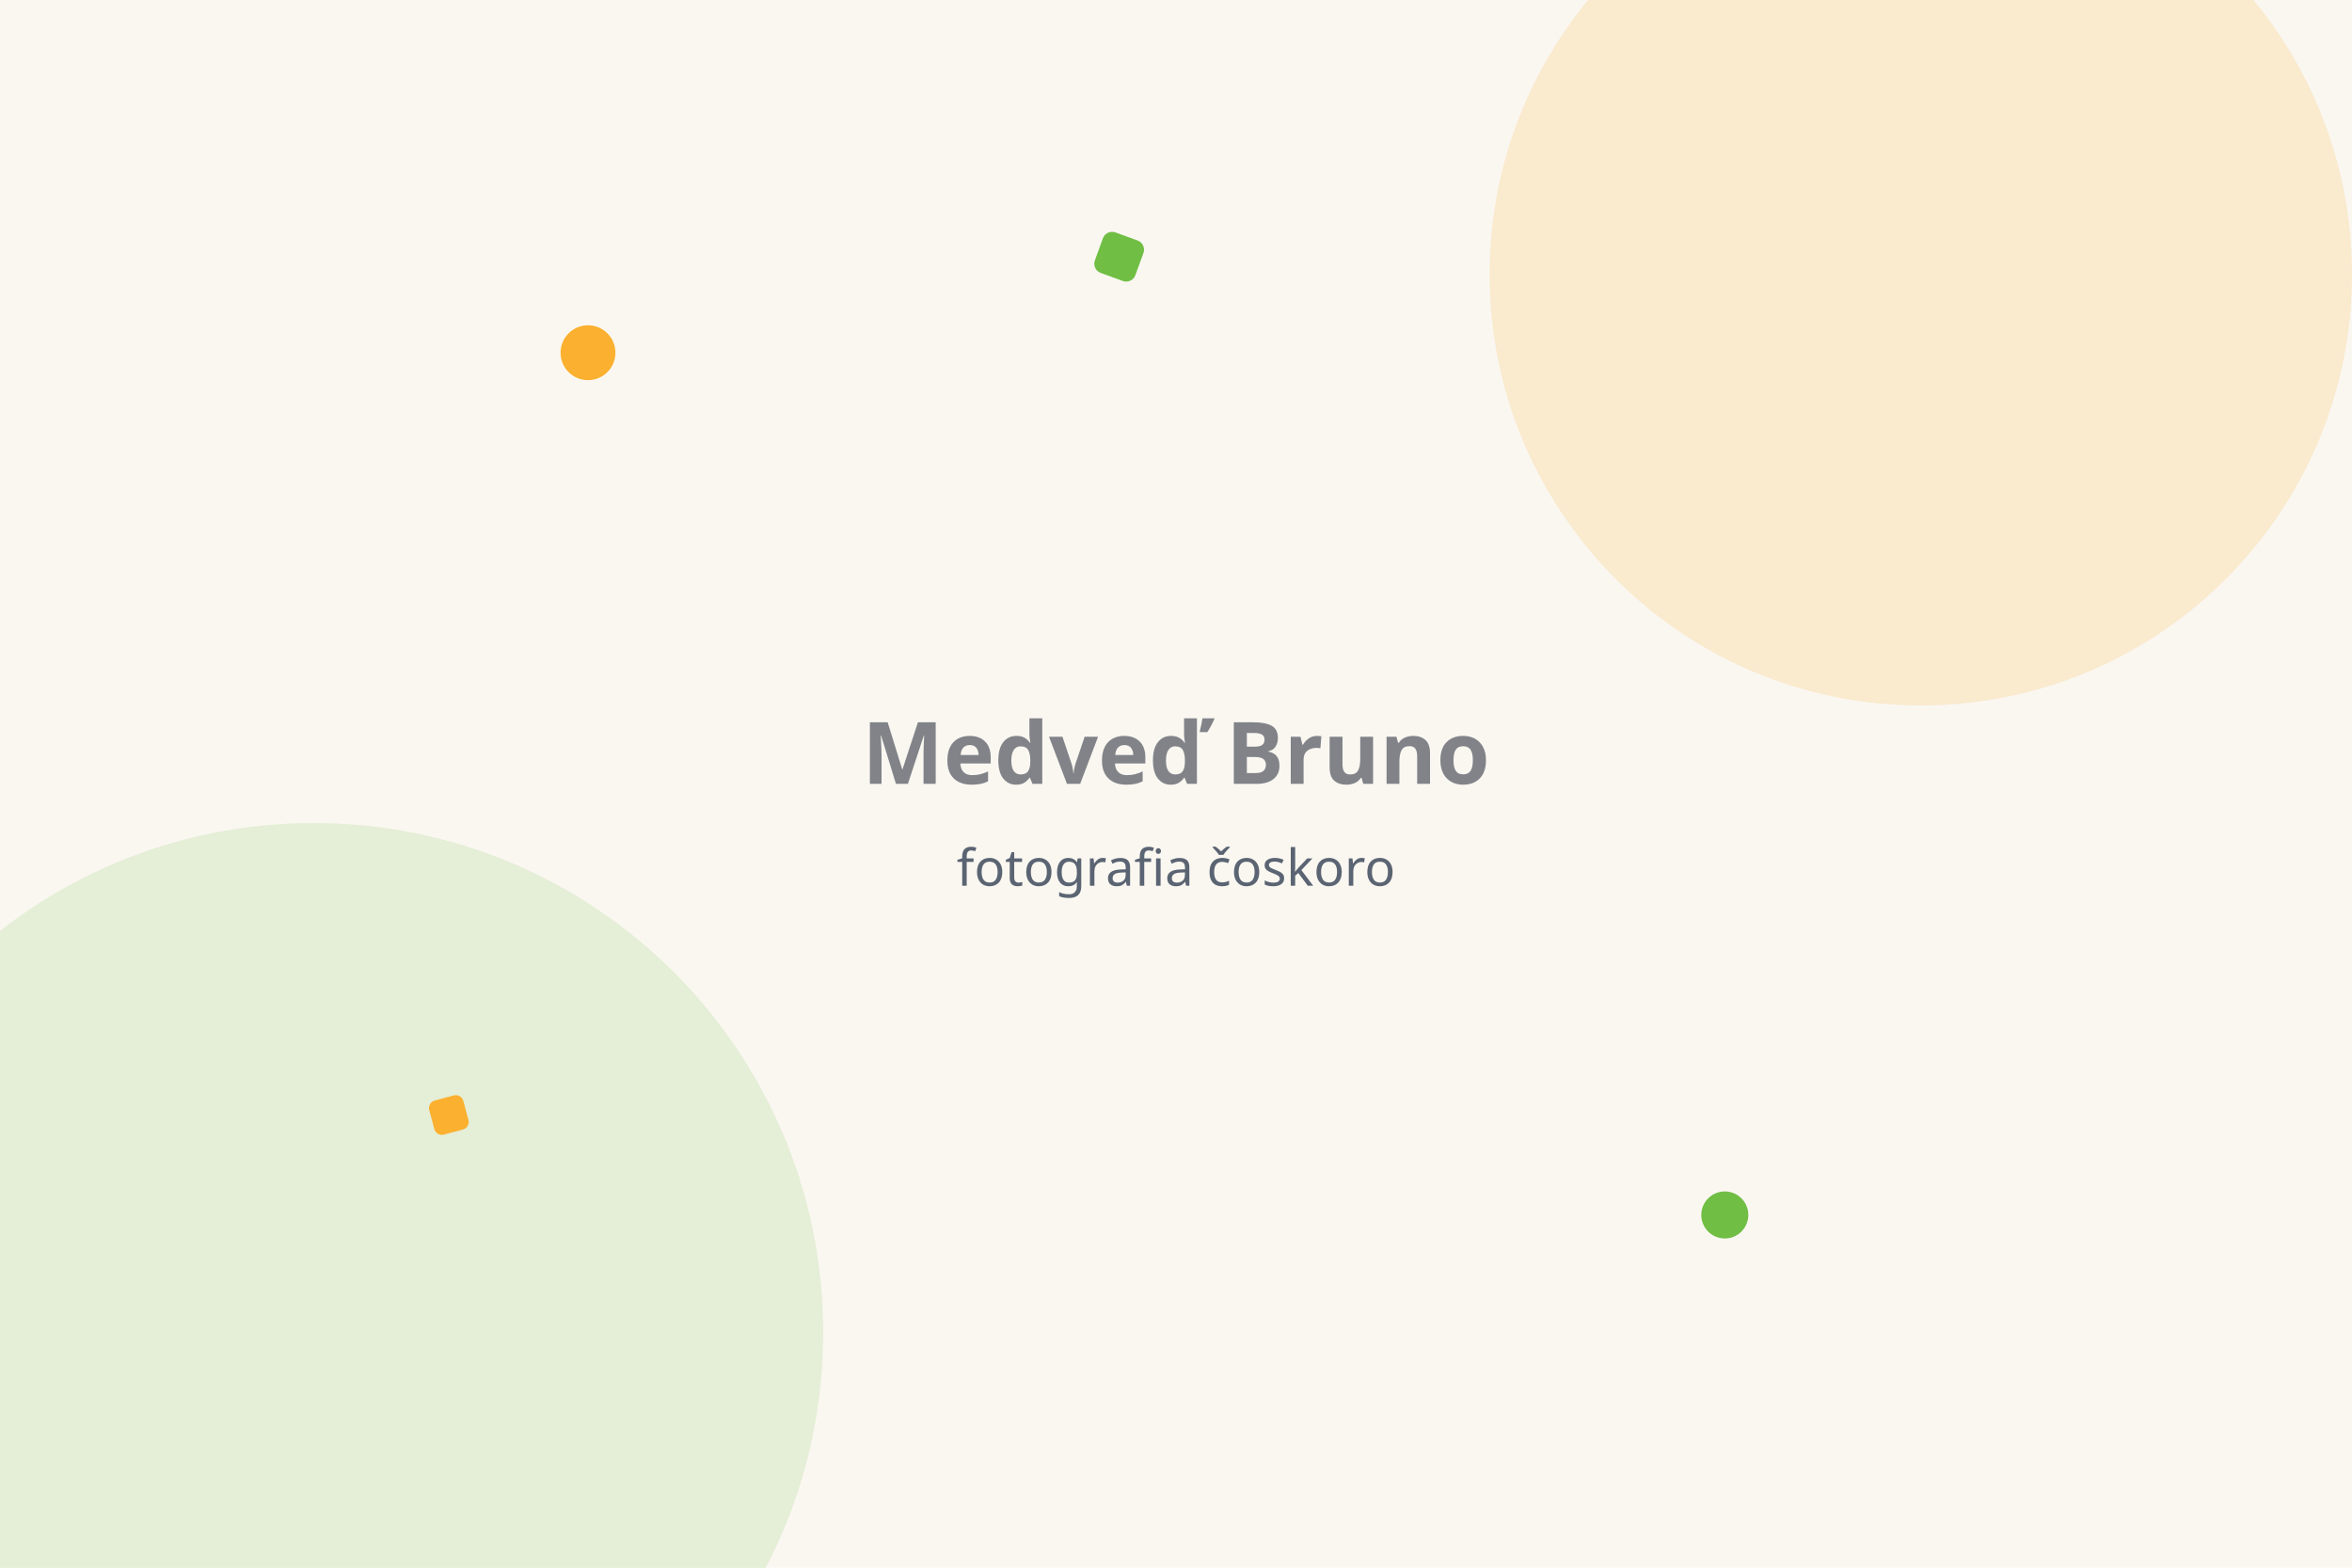
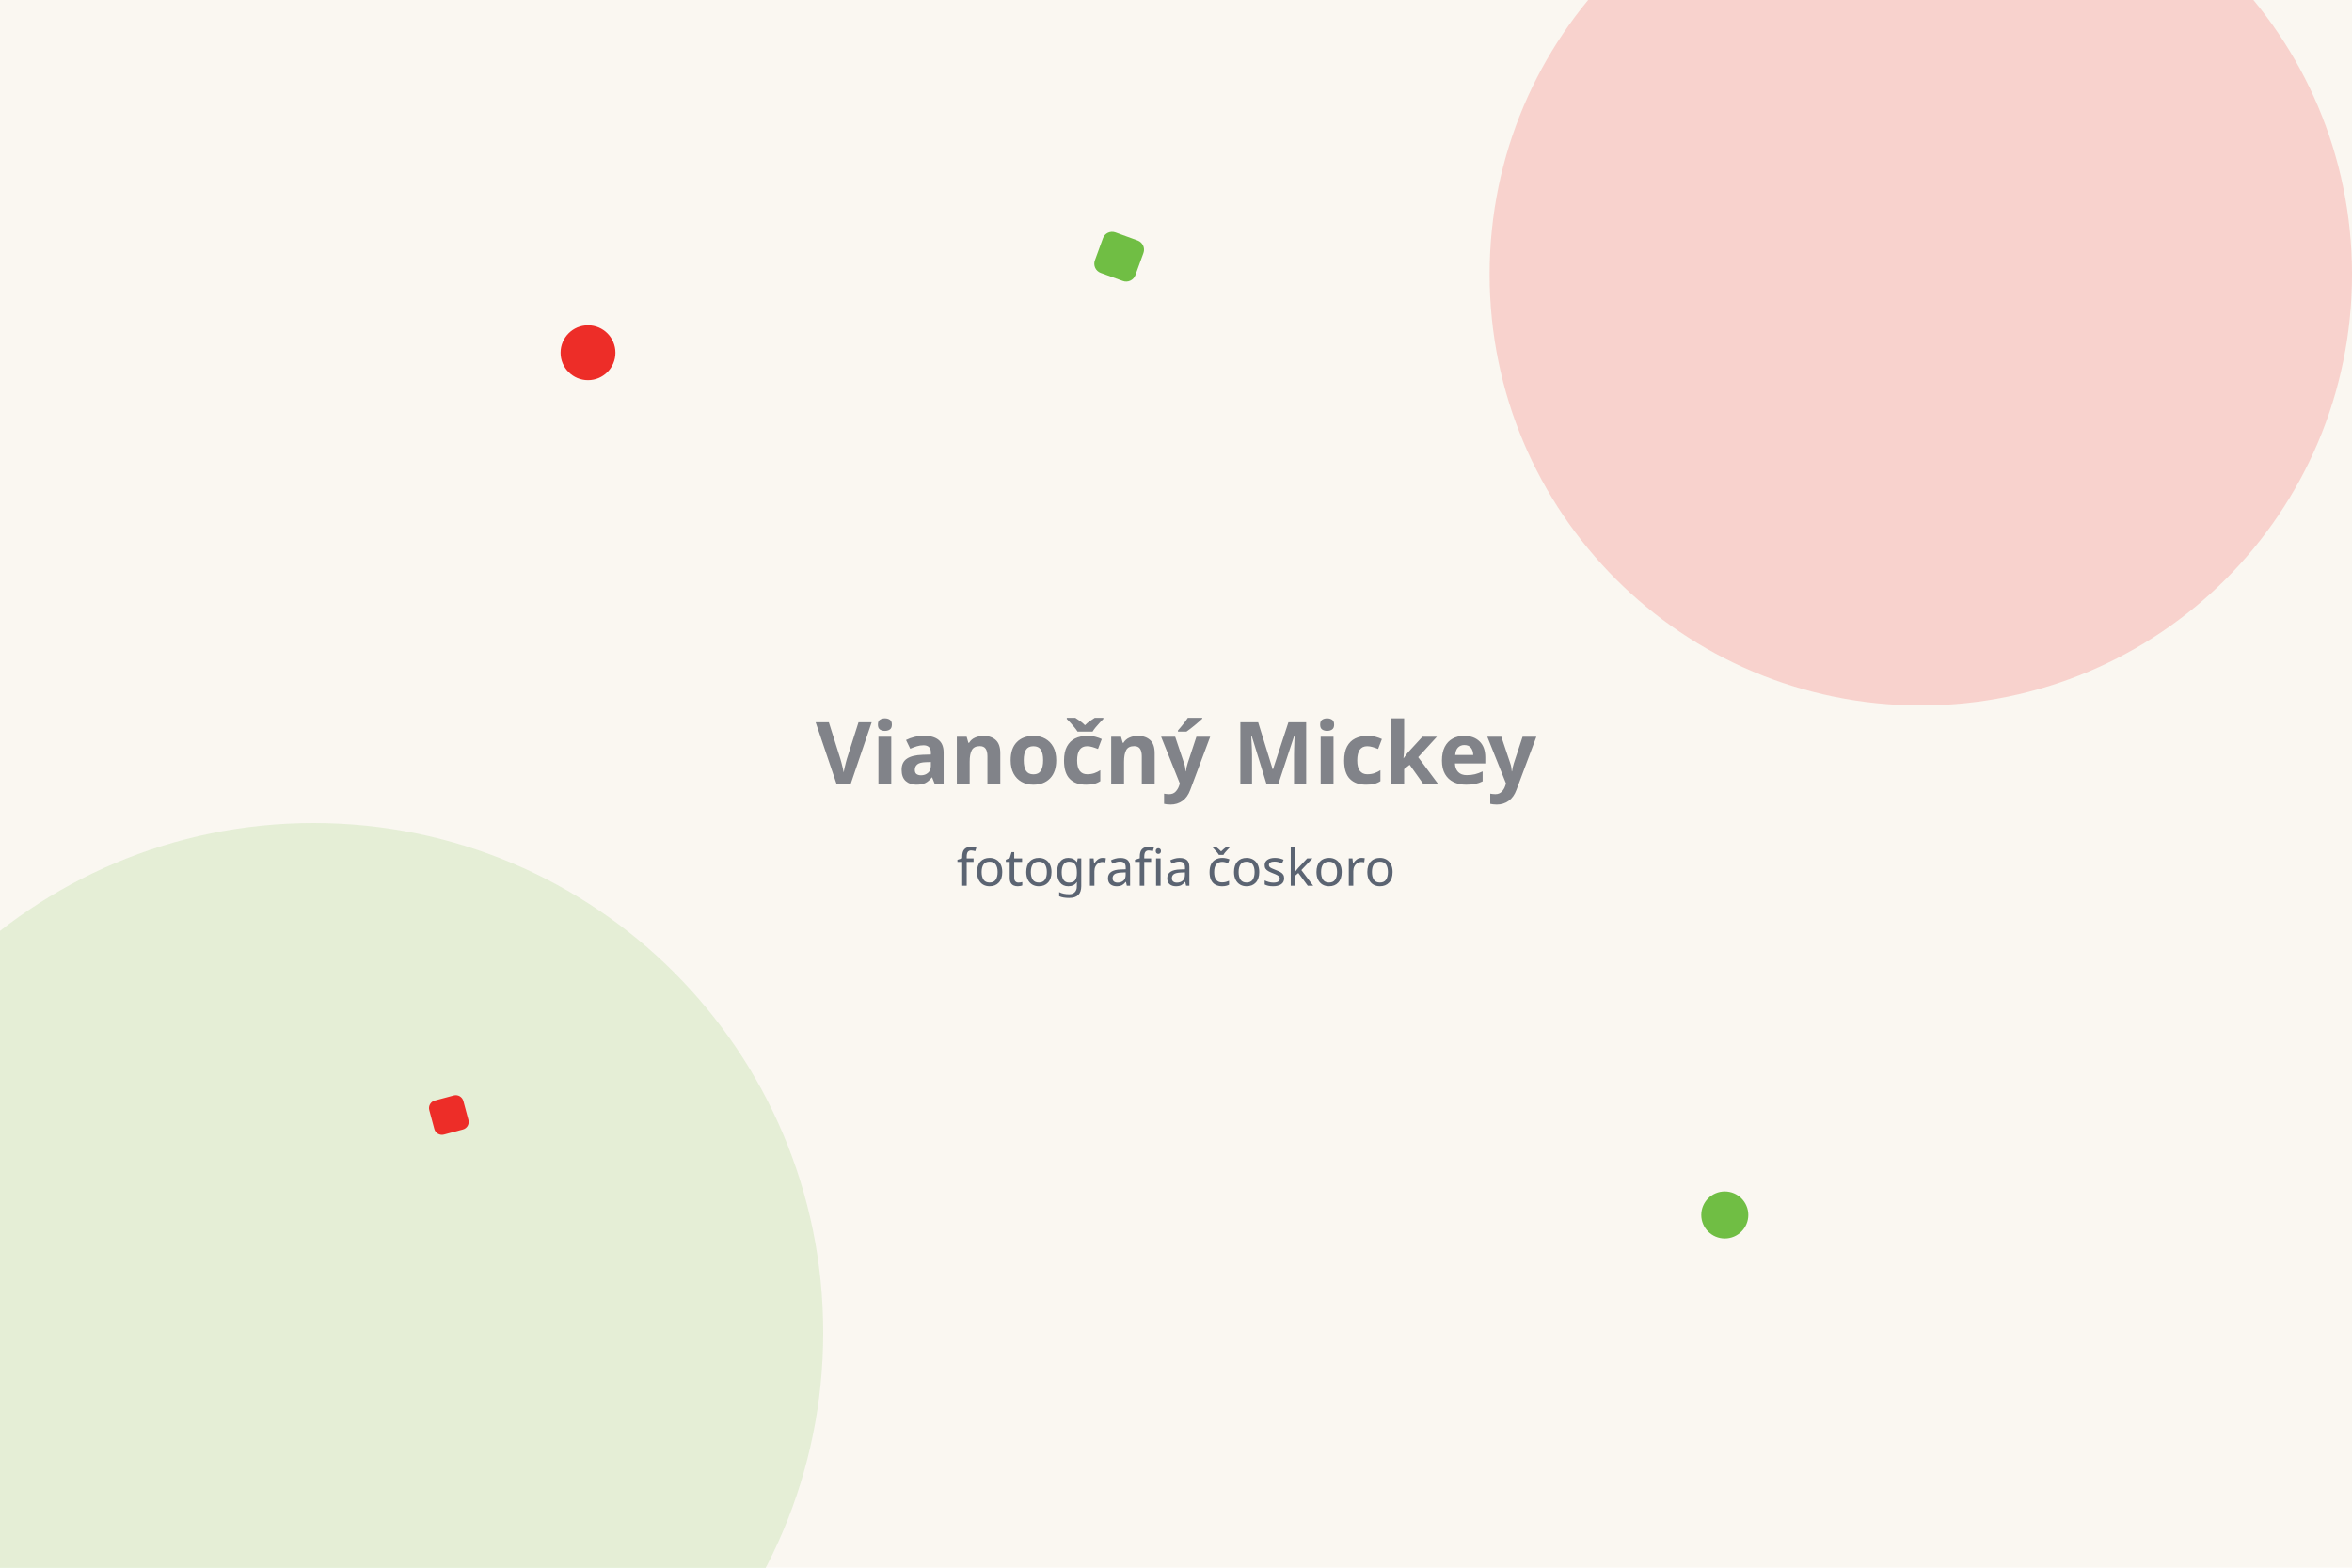
<svg xmlns="http://www.w3.org/2000/svg" viewBox="0 0 1200 800" width="1200" height="800">
  <rect width="1200" height="800" fill="#faf7f1" />
-   <circle cx="980" cy="140" r="220" fill="#fbb02f" opacity="0.18" />
+   <circle cx="980" cy="140" r="220" fill="#ed2d28" opacity="0.18" />
  <circle cx="160" cy="680" r="260" fill="#70be44" opacity="0.16" />
-   <circle cx="300" cy="180" r="14" fill="#fbb02f" />
+   <circle cx="300" cy="180" r="14" fill="#ed2d28" />
  <circle cx="880" cy="620" r="12" fill="#70be44" />
  <rect x="560" y="120" width="22" height="22" rx="5" fill="#70be44" transform="rotate(20 571 131)" />
-   <rect x="220" y="560" width="18" height="18" rx="4" fill="#fbb02f" transform="rotate(-15 229 569)" />
-   <text x="600" y="400" text-anchor="middle" font-family="sans-serif" font-size="44" font-weight="700" fill="#1d2433" opacity="0.55">Medveď Bruno</text>
+   <rect x="220" y="560" width="18" height="18" rx="4" fill="#ed2d28" transform="rotate(-15 229 569)" />
+   <text x="600" y="400" text-anchor="middle" font-family="sans-serif" font-size="44" font-weight="700" fill="#1d2433" opacity="0.55">Vianočný Mickey</text>
  <text x="600" y="452" text-anchor="middle" font-family="sans-serif" font-size="26" fill="#5b6472">fotografia čoskoro</text>
</svg>
